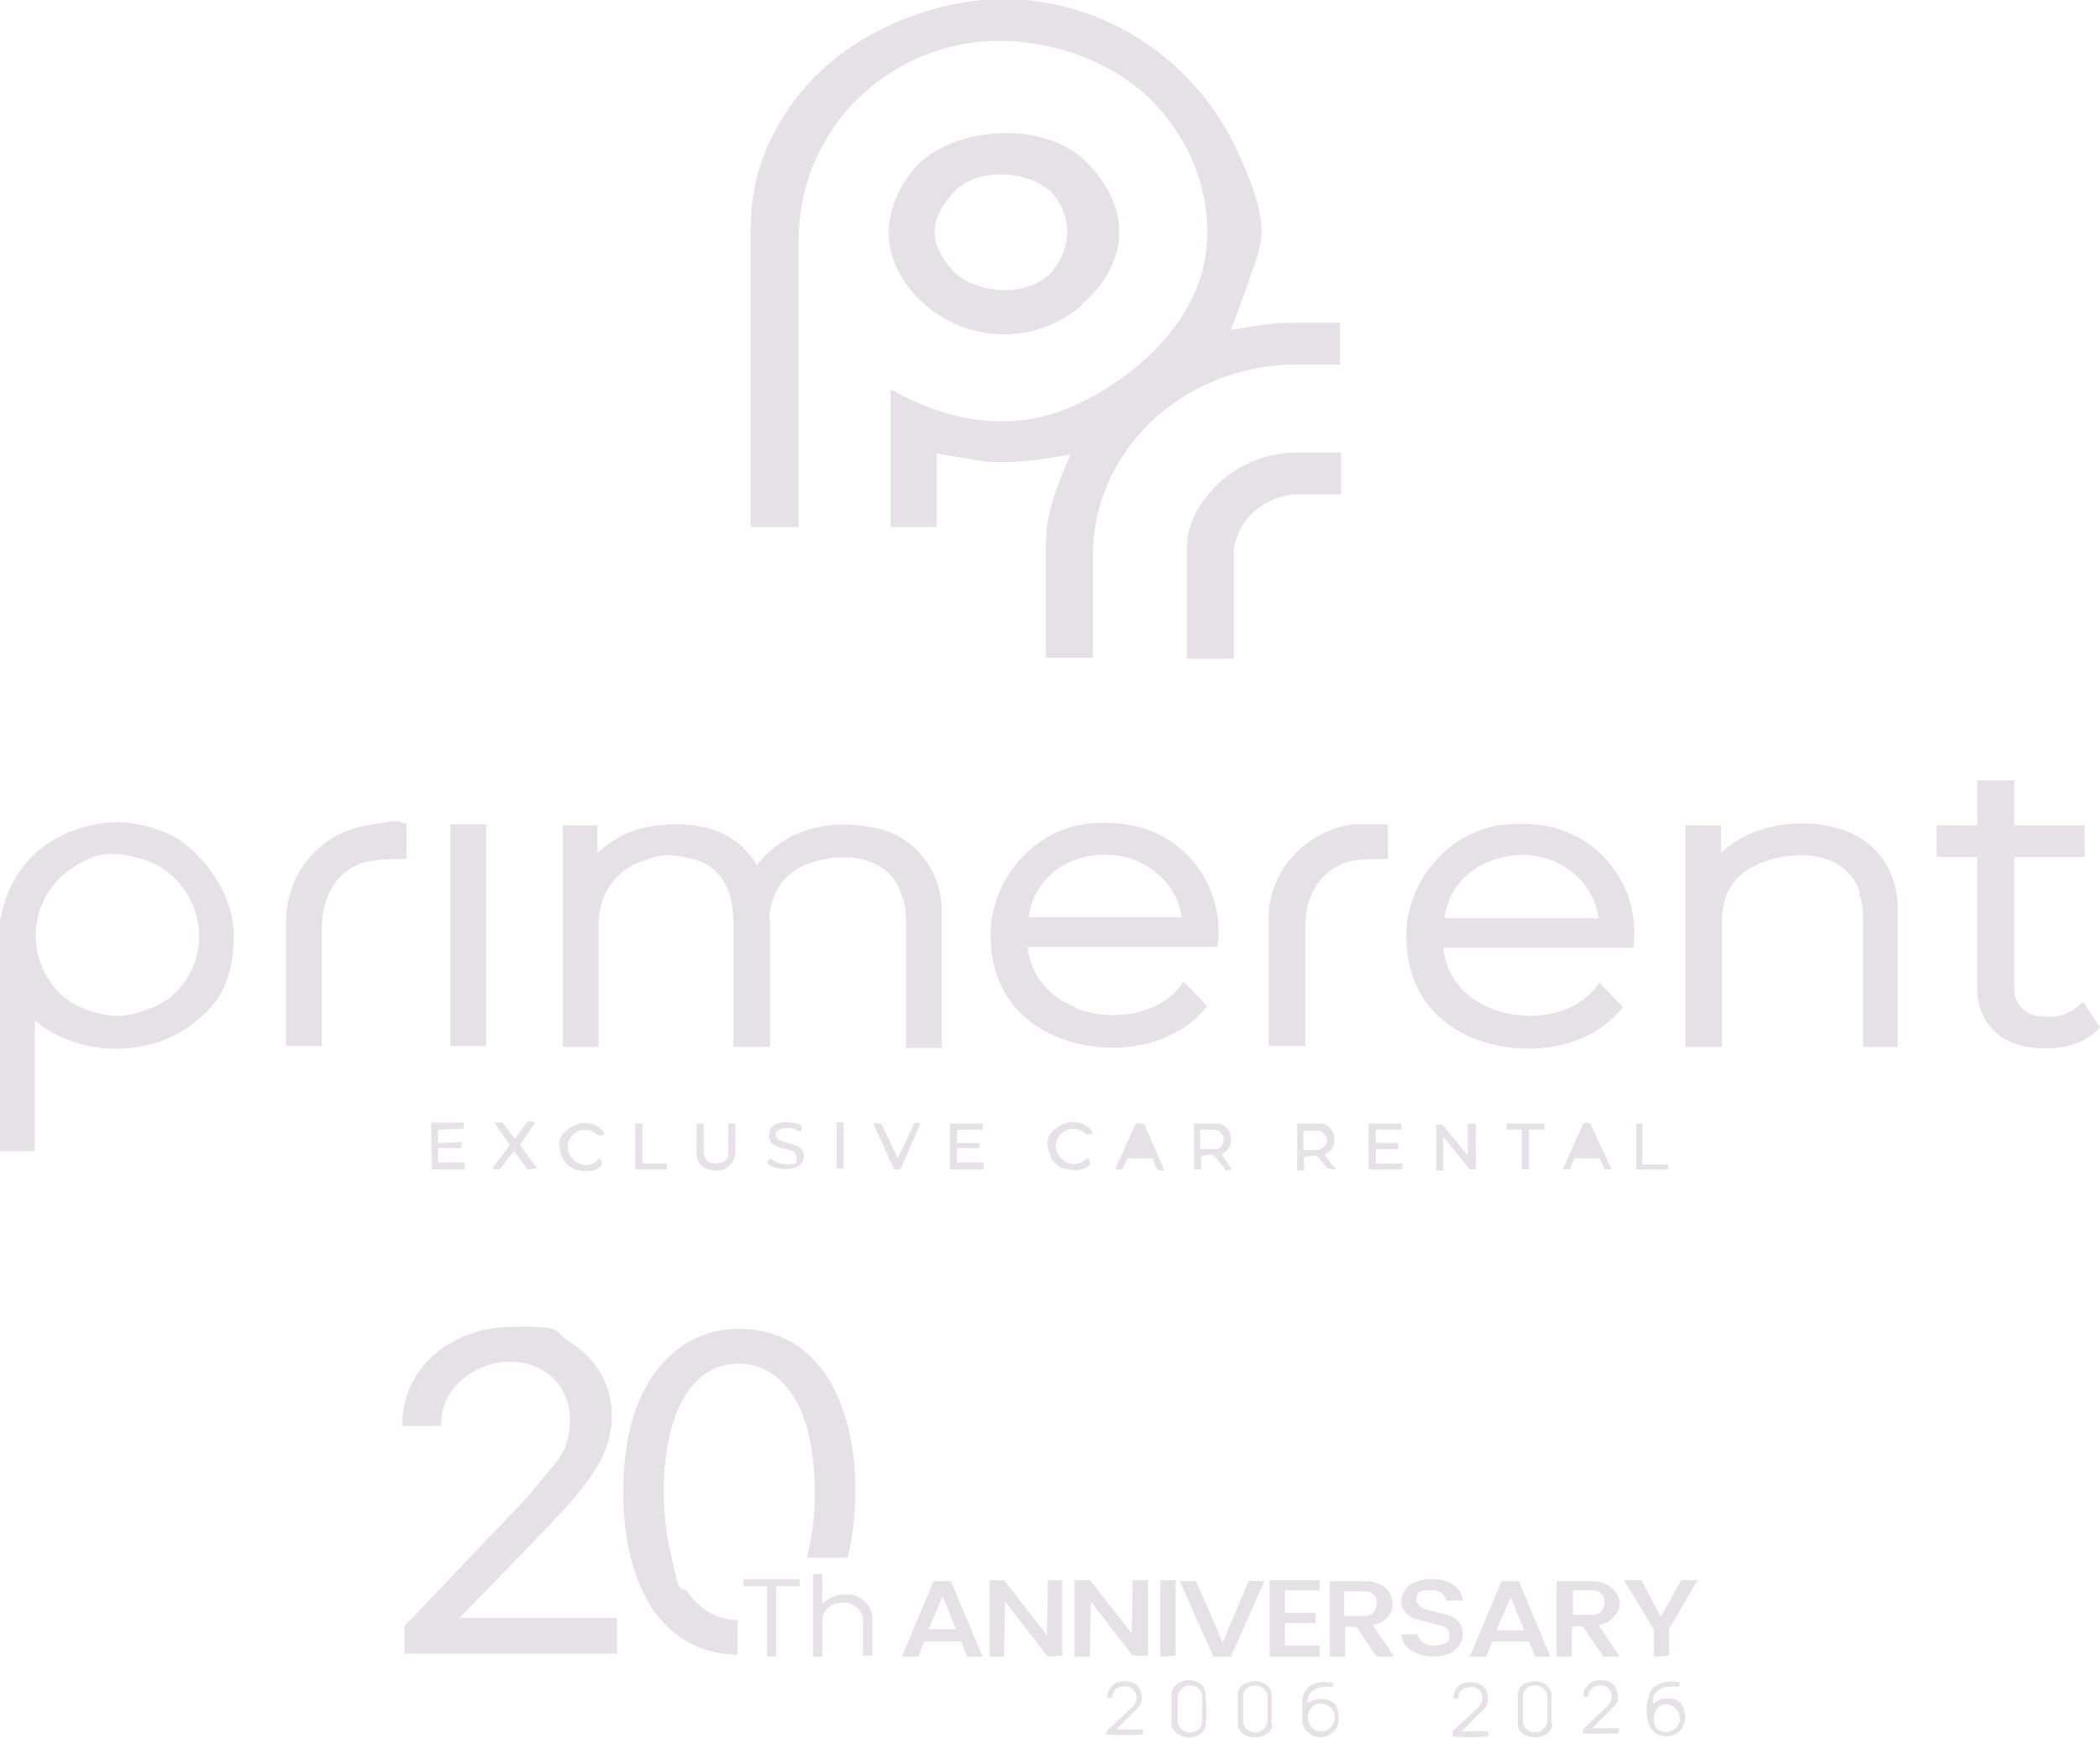
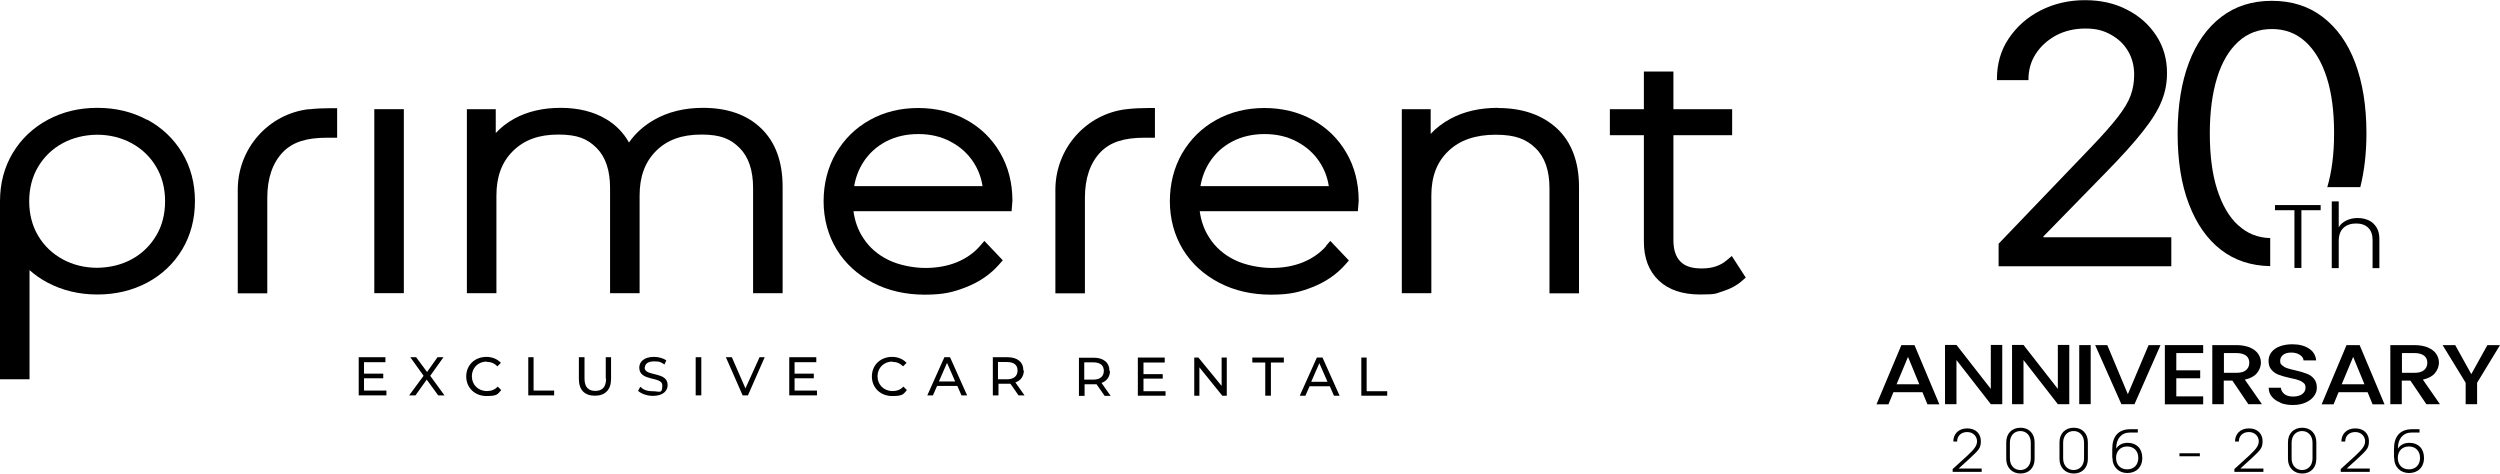
- <svg xmlns="http://www.w3.org/2000/svg" id="uuid-6b42a59d-3700-4f59-bca0-9652b8a3c6a6" version="1.1" viewBox="0 0 205.6 170.1">
-   <defs>
-     <style>
-       .st0 {
-         fill: #e5e1e6;
-       }
-     </style>
-   </defs>
-   <g id="LPP25T.tif">
+ <svg xmlns="http://www.w3.org/2000/svg" id="Livello_1" version="1.1" viewBox="0 0 1506.8 285.4">
+   <g>
    <g>
-       <path class="st0" d="M100.5,0c9,.9,16.8,6.5,20.6,14.7s2.3,9.1.9,13.6l-1.5,4c2.1-.3,3.8-.7,5.7-.7h5s0,4.1,0,4.1h-5.2c-10.3.5-19,8.3-19,18.8v9.9s-4.6,0-4.6,0v-11.1c0-3.1,1.1-5.8,2.4-8.8-2.9.5-5.4.9-8.2.7l-4.9-.8v7.2s-4.5,0-4.5,0v-13.5c5.6,3.2,11.8,4.3,17.8,1.7,6.2-2.8,12.3-8.3,13.1-15.3.6-5.6-1.6-11-5.6-14.9s-10.6-6.1-16.7-5.5c-10,1.1-17.6,9.3-17.6,19.4v28.1s-4.7,0-4.7,0v-29.4c0-5.5,2.3-10.5,6-14.4S88.8,1.1,94.6.2l1.4-.2h4.6Z" />
-       <path class="st0" d="M0,112.6v-22.5c.7-3.9,3-7.1,6.7-8.6s6.5-1.2,9.5,0,6.8,5.7,6.7,10.3-1.7,6.9-4.7,8.9c-4.4,2.9-10.7,2.6-14.8-.8v12.8s-3.6,0-3.6,0ZM14.8,98.7c3-1.2,4.7-4,4.7-7.1s-2.1-6.5-5.6-7.5-4.9-.4-7,1-3.5,4-3.4,6.8,1.8,5.7,4.6,6.8,4.4.9,6.6,0Z" />
-       <path class="st0" d="M75.4,90.1v12.4c0,0-3.6,0-3.6,0v-12.2c0-3-1.1-5.5-4-6.2s-3.3-.3-4.9.2c-2.7.9-4.3,3.4-4.3,6.2v12s-3.5,0-3.5,0v-21.7s3.4,0,3.4,0v2.7c1.5-1.4,3.3-2.3,5.2-2.6,4.1-.6,8.1,0,10.4,3.8,2.9-3.7,7.4-4.6,11.8-3.6,3.8.9,6.3,4.2,6.3,8.1v13.4s-3.5,0-3.5,0v-12.5c0-.8-.1-1.6-.4-2.4-1-3.4-4.6-4.3-8-3.5s-4.9,3-5,6Z" />
-       <path class="st0" d="M39.5,159.3l12.1-12.7,2.9-3.5c.9-1.1,1.3-2.6,1.3-4.1,0-2.3-1.2-4.3-3.4-5.2s-4.8-.5-6.7.9c-1.6,1.2-2.6,2.9-2.5,4.9h-3.8c-.1-5.7,4.8-9.6,10.5-9.7s4.1.4,5.9,1.5c4.5,2.8,5.3,8.2,2.4,12.6-1.2,1.9-2.7,3.5-4.3,5.2l-8.9,9.2h15.4s0,3.5,0,3.5h-20.8s0-2.7,0-2.7Z" />
-       <path class="st0" d="M72.3,133.5c-7.3.1-8.1,11.5-6.8,17.8s1,3.3,2,4.8c1.1,1.5,2.8,2.5,4.7,2.5v3.4c-3.4,0-6.3-1.6-8.2-4.3-3.1-4.5-3.5-11.6-2.5-17s4.6-10.6,10.8-10.6c10.9,0,12.8,13.6,10.7,22.4h-4c1-4,1-8,.2-12-.9-3.8-3.1-7-7-7Z" />
-       <path class="st0" d="M105.3,98.7c3.6,1.4,8.4.7,10.6-2.6l2.3,2.4c-3.3,4.2-9.7,5-14.5,3.1s-6.9-5.9-6.7-10.6,3.8-9.4,9-10.3c1.4-.2,2.8-.2,4.3,0,5.9.9,9.7,6.3,8.9,12h-18.6c.3,2.8,2.2,5,4.7,5.9ZM115.7,89.8c-.4-2.7-2.2-4.6-4.6-5.6-1.9-.7-4-.7-5.9,0-2.4.9-4.1,2.9-4.5,5.6h15.1Z" />
-       <path class="st0" d="M145.9,98.7c3.7,1.5,8.5.8,10.7-2.5l2.3,2.4c-3.3,4.2-9.7,5-14.5,3.1s-6.9-5.9-6.7-10.6,3.8-9.4,9-10.3c1.4-.2,2.8-.2,4.3,0,5.8.9,9.7,6.2,8.9,12h-18.6c.3,2.8,2.1,4.9,4.6,5.9ZM156.5,89.8c-.4-2.6-2.1-4.5-4.4-5.5-2-.8-4.1-.8-6.2,0-2.4.9-4.1,2.9-4.5,5.6h15.1Z" />
-       <path class="st0" d="M105.9,29.9c-4.6,4-11.5,3.7-15.8-.5s-3.8-9.3-.4-13.1,12.7-4.9,17.1,0,3.2,10-.9,13.5ZM103.1,26.4c1.9-2.2,1.8-5.3,0-7.4s-7.3-3-9.9,0-1.9,5.2,0,7.4,7.3,3.1,10,0Z" />
-       <path class="st0" d="M182.1,87.4c-1.1-3.6-5.4-4.3-8.9-3.2s-4.6,3.2-4.6,6.1v12.2s-3.6,0-3.6,0v-21.7s3.5,0,3.5,0v2.7c3-2.8,7.4-3.4,11.1-2.5s6,3.8,6.2,7.5v14c.1,0-3.4,0-3.4,0v-12.7c0-.8-.1-1.6-.4-2.3Z" />
-       <path class="st0" d="M203.9,98l1.7,2.6c-1.8,2-5,2.4-7.6,1.8s-4.4-2.7-4.4-5.4v-13.1c0,0-4,0-4,0v-3.1s4,0,4,0v-4.4s3.6,0,3.6,0v4.4s6.9,0,6.9,0v3.1s-6.9,0-6.9,0v12.9c0,1.6,1.2,2.7,2.7,2.7,1.5.2,2.9-.2,4.1-1.5Z" />
-       <path class="st0" d="M120.8,53.8v10.7s-4.6,0-4.6,0v-10.9c0-2.5,1.4-4.6,3.1-6.3,2.2-2,4.9-3,7.8-3h4.2s0,4.1,0,4.1h-4.6c-3,.3-5.5,2.4-5.9,5.4Z" />
-       <path class="st0" d="M132.3,84.3c-3,.7-4.5,3.4-4.5,6.3v11.8s-3.6,0-3.6,0v-12.5c0-4.7,3.7-8.6,8.3-9.2h3.4c0-.1,0,3.4,0,3.4-1.3,0-2.5,0-3.7.2Z" />
-       <path class="st0" d="M36.2,84.3c-3.1.6-4.7,3.4-4.7,6.6v11.5s-3.5,0-3.5,0v-12.1c0-4.7,3.2-8.7,7.9-9.5s2.5-.2,3.9-.2v3.5c-1.2,0-2.4,0-3.5.2Z" />
-       <polygon class="st0" points="47.6 102.4 44.1 102.4 44.1 80.7 47.6 80.7 47.6 102.4" />
-       <polygon class="st0" points="104 162.1 102.6 162.2 98.4 156.8 98.3 162.2 96.9 162.2 96.9 154.7 98.3 154.7 102.5 160.1 102.6 154.7 104 154.7 104 162.1" />
-       <polygon class="st0" points="112.4 162.1 110.9 162.1 106.8 156.8 106.7 162.2 105.2 162.2 105.2 154.7 106.7 154.7 110.8 159.9 110.9 154.7 112.4 154.7 112.4 162.1" />
-       <path class="st0" d="M134.8,162.2l-2-2.9c-.4,0-.7-.1-1.1,0v2.9s-1.5,0-1.5,0v-7.4s3.5,0,3.5,0c.8,0,1.6.3,2.1.8s.7,1.5.4,2.2-.9,1.1-1.8,1.3l2.1,3.1h-1.8ZM133.6,158.2c.8,0,1.2-.6,1.2-1.3s-.5-1.1-1.2-1.1h-2s0,2.4,0,2.4h1.9Z" />
-       <path class="st0" d="M157,162.2l-2-2.9c-.2-.2-.8-.1-1.1,0v2.9s-1.5,0-1.5,0v-7.4s3.6,0,3.6,0c.8,0,1.7.4,2.2,1.1s.5,1.4.1,2-.9,1.1-1.8,1.2l2.1,3.1h-1.7ZM155.9,158.1c.8,0,1.2-.6,1.2-1.3s-.5-1.1-1.1-1.1h-2s0,2.4,0,2.4h1.9Z" />
-       <path class="st0" d="M149.7,160.7h-3.6s-.6,1.5-.6,1.5h-1.6s3.1-7.4,3.1-7.4h1.7s3.1,7.4,3.1,7.4h-1.5s-.6-1.5-.6-1.5ZM149.2,159.5l-1.3-3.1-1.4,3.2c1,0,1.8.1,2.7,0Z" />
-       <path class="st0" d="M94.1,160.7h-3.6c0,0-.6,1.5-.6,1.5h-1.6s3.1-7.4,3.1-7.4h1.7s3.1,7.4,3.1,7.4h-1.5s-.6-1.5-.6-1.5ZM93.6,159.5l-1.3-3.2-1.4,3.2h2.7Z" />
-       <path class="st0" d="M142.3,161.7c-1.8,1-5,.4-5.1-1.7h1.6c.1.5.4.8.9,1s1.2.1,1.7-.1.5-.5.5-.9-.3-.7-.7-.8l-2.6-.7c-.7-.2-1.3-.8-1.4-1.4s.2-1.5.9-2c1.8-1,4.9-.6,5.1,1.6h-1.6c-.2-.9-1.1-1.1-2-1s-.8.4-.9.8.3.8.7,1l2.3.6c.8.2,1.4.8,1.5,1.6s-.3,1.6-1,2Z" />
-       <path class="st0" d="M122.2,154.8c.5-.1,1,0,1.6,0l-3.3,7.4h-1.7s-3.3-7.4-3.3-7.4h1.6s2.6,6,2.6,6l2.5-5.9Z" />
-       <polygon class="st0" points="128.8 158.9 125.8 158.9 125.8 161.1 129.2 161.1 129.2 162.2 124.3 162.2 124.3 154.7 129.2 154.7 129.2 155.7 125.8 155.7 125.8 157.9 128.8 157.9 128.8 158.9" />
-       <polygon class="st0" points="166.2 154.7 163.4 159.5 163.4 162.1 161.9 162.2 161.9 159.5 159 154.7 160.7 154.7 162.6 158.3 164.6 154.7 166.2 154.7" />
-       <path class="st0" d="M84.5,162.2v-3.5c0-1.1-.9-1.8-2-1.8s-2,.7-2,1.8v3.5s-.9,0-.9,0v-8.1s.9,0,.9,0v2.9c.8-.7,1.7-1,2.7-.9s2.2,1,2.2,2.3v3.7c-.3,0-.5,0-.9,0Z" />
-       <polygon class="st0" points="115.1 162.1 113.6 162.2 113.6 154.7 115.1 154.7 115.1 162.1" />
-       <path class="st0" d="M76,162.2c-.2,0-.5,0-.9,0v-6.9s-2.3,0-2.3,0v-.7s5.5,0,5.5,0v.7s-2.3,0-2.3,0v6.9Z" />
-       <path class="st0" d="M144.5,114.5c-.2,0-.4,0-.6,0l-2.6-3.2v3.3s-.7,0-.7,0v-4.5c.2,0,.5,0,.6,0l2.5,3v-3.1c0,0,.8,0,.8,0v4.5Z" />
-       <path class="st0" d="M156.6,113.4h-2.4c-.3.3-.3.7-.5,1.1-.3,0-.5,0-.7,0l2-4.5c0-.1.6-.1.7,0l2.1,4.5h-.7s-.5-1.1-.5-1.1Z" />
-       <path class="st0" d="M130,114.5l-.9-1.2c-.2-.3-.9-.1-1.4,0-.1.5,0,.9,0,1.3h-.7s0-4.6,0-4.6h2.2c.8,0,1.3.6,1.4,1.2s0,1.5-.9,1.8c.3.5.6,1,1.1,1.4-.3.2-.5,0-.8,0ZM129.2,112.5c.5-.1.8-.6.7-1s-.4-.8-.9-.8h-1.4s0,1.9,0,1.9c.5,0,1,0,1.5,0Z" />
-       <path class="st0" d="M112.8,113.4h-2.4s-.5,1-.5,1c0,.2-.6.1-.7,0l2-4.4c.2-.1.5,0,.8,0l2,4.6c-.3,0-.7,0-.7-.1-.2-.3-.3-.6-.4-1Z" />
-       <path class="st0" d="M119.9,114.4l-1-1.2c-.2-.3-.9-.1-1.3,0-.1.5,0,.8,0,1.3h-.7s0-4.5,0-4.5h2.2c.8,0,1.3.6,1.4,1.3s-.1,1.3-.9,1.7l1,1.5c-.2,0-.6.2-.7,0ZM119,112.5c.6,0,.8-.6.8-1s-.4-.9-1-.9h-1.3s0,1.9,0,1.9h1.5Z" />
-       <polygon class="st0" points="45.2 112.4 42.9 112.4 42.9 113.8 45.5 113.8 45.5 114.5 42.3 114.5 42.2 109.9 45.4 109.9 45.4 110.5 42.9 110.6 42.9 111.9 45.2 111.8 45.2 112.4" />
-       <path class="st0" d="M128,166.7c.7-.3,1.2-.5,1.9-.3s1,.5,1.1,1.2c.3,1.1-.2,2.1-1.2,2.4s-2.1-.3-2.3-1.4v-2c0-1.4,1.3-2.1,2.6-1.9s.4,0,.4,0,0,.3,0,.4c0,.2-2.4-.5-2.5,1.6ZM128.3,169c.5.7,1.5.6,2,.1s.5-1.4,0-1.9-1.4-.6-1.9,0-.5,1.3,0,1.8Z" />
-       <path class="st0" d="M95.9,112.4h-2.2c0,.5,0,.9,0,1.4h2.6s0,.7,0,.7h-3.3s0-4.5,0-4.5h3.2c0,.3,0,.5,0,.6h-2.5c0,.5,0,.8,0,1.3h2.2s0,.6,0,.6Z" />
-       <path class="st0" d="M161.9,166.8c.5-.5,1.1-.6,1.8-.5s1.1.6,1.2,1.2c.3,1.1-.2,2.1-1.2,2.4s-2-.2-2.3-1.2-.2-1.8,0-2.6c.4-1.8,2.9-1.5,3-1.4s0,.3,0,.4-1.2-.2-1.9.3-.7.7-.6,1.4ZM162.5,169.4c.7.4,1.5,0,1.8-.5s.2-1.3-.3-1.7-1.2-.5-1.7,0-.6,1.8.2,2.3Z" />
-       <path class="st0" d="M71.3,110c.2,0,.4,0,.7,0v2.7c0,1.2-.9,2-2,1.9s-1.8-.6-1.8-1.7v-2.9s.7,0,.7,0v2.8c0,.7.5,1.1,1.1,1.1s1.3-.2,1.3-.9v-3Z" />
-       <polygon class="st0" points="136.9 112.5 134.7 112.5 134.7 113.9 137.3 113.9 137.3 114.5 134 114.5 134 110 137.2 110 137.2 110.6 134.7 110.6 134.7 111.9 136.9 111.9 136.9 112.5" />
-       <path class="st0" d="M118.1,168.8c-.1.9-1,1.3-1.7,1.3s-1.7-.5-1.7-1.3v-2.9c0-.9.8-1.3,1.5-1.4s1.7.3,1.8,1.2.2,2,0,3.1ZM117.7,168.4v-2.3c0-.7-.6-1.1-1.2-1.1s-1.2.5-1.2,1.2v2.2c0,.7.5,1.2,1.2,1.2s1.2-.4,1.2-1.2Z" />
-       <path class="st0" d="M124.6,168.7c0,.9-.9,1.4-1.7,1.4s-1.7-.4-1.7-1.3v-2.9c0-.9.9-1.3,1.7-1.3s1.6.5,1.6,1.4v2.8ZM124.1,168.4v-2.2c0-.7-.6-1.2-1.2-1.2s-1.2.4-1.2,1.1v2.4c0,.7.6,1.1,1.2,1.1s1.2-.5,1.2-1.2Z" />
-       <path class="st0" d="M152,168.7c0,.9-.9,1.4-1.7,1.4s-1.7-.4-1.7-1.3v-2.9c0-.9.9-1.3,1.7-1.3s1.6.5,1.6,1.4v2.8ZM151.5,168.4v-2.2c0-.7-.6-1.2-1.2-1.2s-1.2.4-1.2,1.1v2.4c0,.7.6,1.1,1.2,1.1s1.2-.5,1.2-1.2Z" />
-       <path class="st0" d="M52.4,114.4c-.2,0-.7.2-.8,0l-1.3-1.7-1.3,1.7c-.1.2-.6.1-.8,0l1.7-2.3-1.5-2.2c.3,0,.5,0,.8,0l1.2,1.6,1.2-1.6c.1-.2.5-.1.8,0l-1.5,2.2,1.7,2.3Z" />
-       <path class="st0" d="M77.9,114.3c-1,.3-2,.2-2.8-.4,0-.2.2-.4.3-.5.7.6,1.6.7,2.5.5.2-.2.1-.7,0-.9s-.3-.3-.6-.4l-1.1-.3c-.6-.2-.9-.6-.9-1.1s.2-1,.8-1.2,1.7-.2,2.4.2c0,.1,0,.5-.2.6-.6-.4-1.4-.5-2-.2s-.3.4-.3.6.2.4.5.5l1.3.4c.6.2.9.5.9,1s-.2,1-.8,1.2Z" />
-       <path class="st0" d="M58.5,113.5c.2-.2.4,0,.4.2.1.2,0,.4-.2.6-.7.6-3.1.6-3.7-1.1s0-2.3,1-2.9,2.2-.4,2.9.3-.3.6-.4.5c-.7-.6-1.7-.7-2.4,0s-.7,1.7,0,2.4,1.7.8,2.5,0Z" />
-       <path class="st0" d="M106.3,113.5c.2-.2.4,0,.4.2.1.2,0,.4-.2.5-.7.6-3.1.6-3.7-1.1s0-2.3,1-2.9,2.2-.4,2.9.3-.3.6-.4.5c-.7-.6-1.7-.7-2.4,0s-.7,1.7,0,2.4,1.7.8,2.5,0Z" />
-       <path class="st0" d="M108.3,169.9c0-.2,0-.4.1-.5l2.4-2.2c.4-.4.6-.9.4-1.4s-.7-.8-1.3-.7-1,.4-1,1.1c-.2,0-.3,0-.5,0,0-.9.7-1.6,1.6-1.6s1.3.2,1.6.8.3,1.3-.2,1.8l-2.1,2.1h2.6c0,.2,0,.4,0,.5-1.3.1-2.4.1-3.5,0Z" />
-       <path class="st0" d="M142.2,169.9c0-.3,0-.4.2-.6l2.3-2.1c.4-.4.6-1,.3-1.5s-.7-.6-1.3-.5-1,.5-.9,1.1h-.5c0-1,.6-1.6,1.5-1.6s1.4.2,1.7.8.3,1.4-.3,1.9l-2.1,2.1h2.6c0,.2,0,.4,0,.5-1.2.1-2.4.1-3.5,0Z" />
-       <path class="st0" d="M155,169.8c-.1,0,0-.4,0-.5l2.4-2.3c.4-.4.5-1,.3-1.4s-.7-.7-1.2-.6-1,.4-1,1.1h-.5c0-.9.7-1.6,1.6-1.6s1.3.2,1.6.8.3,1.4-.2,1.8l-2.1,2.1h2.6c0,.2,0,.4,0,.5-1.2,0-2.3.1-3.4,0Z" />
-       <path class="st0" d="M89.4,110c.1-.1.5-.1.7,0l-1.9,4.4c0,.1-.6.2-.7,0l-2-4.4c.3,0,.7,0,.8,0l1.6,3.4,1.6-3.4Z" />
-       <polygon class="st0" points="149.7 114.5 149 114.5 149 110.6 147.5 110.6 147.5 110 151.2 110 151.2 110.6 149.7 110.6 149.7 114.5" />
-       <path class="st0" d="M163.3,113.9c0,.2,0,.4,0,.6h-3.1s0-4.5,0-4.5h.6s0,4,0,4h2.4Z" />
-       <path class="st0" d="M65.3,113.8c0,.2,0,.4,0,.7h-3.1s0-4.5,0-4.5h.7s0,3.9,0,3.9h2.4Z" />
-       <path class="st0" d="M82.6,114.4c-.2,0-.4,0-.7,0v-4.5s.7,0,.7,0v4.5Z" />
+       <g>
+         <polygon points="823.7 215.5 820.5 215.5 820.5 238.5 836.1 238.5 836.1 235.8 823.7 235.8 823.7 215.5" />
+         <path d="M668.7,223.6c0-5.1-3.6-8-9.5-8h-8.9v23h3.4v-7h7.2l4.9,7h3.6l-5.5-7.8c3.2-1.1,5.1-3.8,5.1-7.2M659,228.8h-5.5v-10.4h5.5c4.2,0,6.3,1.9,6.3,5.1s-2.1,5.3-6.3,5.3" />
+         <polygon points="689.2 228.2 700.8 228.2 700.8 225.5 689.2 225.5 689.2 218.5 702 218.5 702 215.5 685.8 215.5 685.8 238.5 702.5 238.5 702.5 235.8 689.2 235.8 689.2 228.2" />
+         <polygon points="736.3 232.6 722.3 215.5 719.8 215.5 719.8 238.5 722.9 238.5 722.9 221.4 736.7 238.5 739.4 238.5 739.4 215.5 736.3 215.5 736.3 232.6" />
+         <polygon points="754.8 218.5 762.6 218.5 762.6 238.5 766 238.5 766 218.5 773.8 218.5 773.8 215.5 754.8 215.5 754.8 218.5" />
+         <path d="M793.7,215.5l-10.3,23h3.4l2.5-5.7h12.2l2.5,5.7h3.4l-10.3-23h-3.4,0ZM790.3,230.1l4.9-11.2,4.9,11.2h-9.9.2,0Z" />
+       </g>
+       <g>
+         <polygon points="219.4 228 231 228 231 225.2 219.4 225.2 219.4 218.3 232.3 218.3 232.3 215.3 216.2 215.3 216.2 238.3 232.9 238.3 232.9 235.4 219.4 235.4 219.4 228" />
+         <polygon points="267.3 215.3 263.7 215.3 257.4 224.2 250.8 215.3 247.3 215.3 255.3 226.5 246.6 238.3 250.4 238.3 257.2 228.8 264.1 238.3 267.9 238.3 259.3 226.5 267.3 215.3" />
+         <path d="M293.3,218.1c2.5,0,4.6.8,6.5,2.7l2.1-2.1c-2.1-2.3-5.3-3.6-8.7-3.6-7,0-12.2,4.9-12.2,11.8s5.3,11.8,12.2,11.8,6.8-1.3,8.9-3.6l-2.1-2.1c-1.7,1.9-4,2.7-6.5,2.7-5.3,0-9.1-3.8-9.1-8.9s3.8-8.9,9.1-8.9" />
+         <polygon points="321.6 215.3 318.4 215.3 318.4 238.3 334 238.3 334 235.4 321.6 235.4 321.6 215.3" />
+         <path d="M365.3,228.2c0,5.1-2.3,7.4-6.5,7.4s-6.5-2.3-6.5-7.4v-12.9h-3.4v13.1c0,6.8,3.6,10.1,9.7,10.1s9.7-3.6,9.7-10.1v-13.1h-3.2v12.9h.2Z" />
+         <path d="M388.7,221.4c0-1.9,1.7-3.6,5.5-3.6s4.2.6,6.3,1.9l1.1-2.5c-1.9-1.3-4.6-2.1-7.4-2.1-6.1,0-8.9,3-8.9,6.5,0,8.5,13.9,5.1,13.9,10.6s-1.7,3.6-5.7,3.6-5.9-1.1-7.6-2.7l-1.3,2.5c1.9,1.7,5.3,3,8.9,3,6.1,0,8.9-3,8.9-6.5,0-8.5-13.9-4.9-13.9-10.6" />
+         <rect x="419.3" y="215.3" width="3.4" height="23" />
+         <polygon points="449.3 234.1 441.1 215.3 437.5 215.3 447.6 238.3 450.8 238.3 460.9 215.3 457.8 215.3 449.3 234.1" />
+         <polygon points="478.9 228 490.5 228 490.5 225.2 478.9 225.2 478.9 218.3 492 218.3 492 215.3 475.7 215.3 475.7 238.3 492.4 238.3 492.4 235.4 478.9 235.4 478.9 228" />
+       </g>
+       <g>
+         <path d="M537.8,218.1c2.5,0,4.6.8,6.5,2.7l2.1-2.1c-2.1-2.3-5.3-3.6-8.7-3.6-7,0-12.2,4.9-12.2,11.8s5.3,11.8,12.2,11.8,6.8-1.3,8.9-3.6l-2.1-2.1c-1.7,1.9-4,2.7-6.5,2.7-5.3,0-9.1-3.8-9.1-8.9s3.8-8.9,9.1-8.9" />
+         <path d="M569.2,215.3l-10.3,23h3.4l2.5-5.7h12.2l2.5,5.7h3.4l-10.3-23h-3.4,0ZM565.9,229.9l4.9-11.2,4.9,11.2h-9.9.2,0Z" />
+         <path d="M616.8,223.3c0-5.1-3.6-8-9.5-8h-8.9v23h3.4v-7h7.2l4.9,7h3.6l-5.5-7.8c3.2-1.1,5.1-3.8,5.1-7.2M607,228.6h-5.5v-10.4h5.5c4.2,0,6.3,1.9,6.3,5.1s-2.1,5.3-6.3,5.3" />
+       </g>
+     </g>
+     <g>
+       <path d="M186.2,65.8c-24.4,2.8-42.9,23.7-42.9,48.6v62.4h17.8v-57.6c0-11.8,3.2-21.1,9.5-27.6,5.8-5.9,13.9-8.6,26.5-8.6h6.1v-17.8h-3.6c-4.7,0-9.2.2-13.5.7" />
+       <path d="M423.7,65c-11.1,0-21,2.4-29.4,7.2-6.3,3.6-11.4,8.2-15.2,13.7-3.3-5.9-7.9-10.6-13.6-14-7.6-4.6-16.9-6.9-27.6-6.9s-20,2.2-27.9,6.5c-4.3,2.4-8.1,5.3-11.2,8.7v-14.4h-17.4v110.9h17.8v-58.8c0-11.4,3.2-20.2,10-26.9s15.6-9.9,27.3-9.9,17.6,2.6,23.1,8.1c5.4,5.4,8.1,13.5,8.1,24.1v63.4h17.8v-58.8c0-11.4,3.2-20.2,9.9-26.9,6.7-6.7,15.6-9.9,27.3-9.9s17.6,2.6,23.1,8.1c5.4,5.4,8.1,13.5,8.1,24.1v63.4h17.8v-64.2c0-15.1-4.4-27-13-35.2-8.5-8.2-20.3-12.3-35-12.3" />
+       <path d="M604.5,157l-11.2-11.8-2.6,3c-3.7,4.3-8.5,7.6-14.1,9.9-5.7,2.3-12.1,3.4-18.9,3.4s-15.7-1.6-22.2-4.8c-6.4-3.1-11.6-7.6-15.3-13.4-3.1-4.7-5-10.1-5.8-16h95.3l.5-6.1v-.3c0-10.7-2.5-20.4-7.4-28.8-4.9-8.5-11.8-15.2-20.4-19.9-8.5-4.7-18.3-7.1-29-7.1s-20.5,2.4-29.1,7.2c-8.7,4.8-15.5,11.6-20.5,20.1-4.9,8.5-7.4,18.3-7.4,28.9s2.7,20.6,7.9,29.1c5.2,8.5,12.6,15.2,21.8,20,9.2,4.8,19.7,7.2,31.3,7.2s17.4-1.6,25.1-4.6c7.8-3.1,14.4-7.6,19.6-13.5l2.2-2.5h0ZM514.8,112.3c.9-5.3,2.7-10.1,5.5-14.5,3.4-5.3,8-9.5,13.7-12.5,5.7-3,12.3-4.5,19.5-4.5s13.8,1.5,19.5,4.6c5.7,3,10.4,7.2,13.8,12.5,2.8,4.3,4.6,9.1,5.4,14.3h-77.4,0Z" />
+       <path d="M799.4,148.2c-3.7,4.3-8.5,7.6-14.1,9.9-5.7,2.3-12.1,3.4-18.9,3.4s-15.7-1.6-22.2-4.8c-6.4-3.1-11.6-7.6-15.3-13.4-3.1-4.7-5-10.1-5.8-16h95.3l.5-6.1v-.3c0-10.7-2.5-20.4-7.4-28.8-4.9-8.5-11.8-15.2-20.4-19.9-8.5-4.7-18.3-7.1-29-7.1s-20.5,2.4-29.1,7.2c-8.7,4.8-15.5,11.6-20.5,20.1-4.9,8.5-7.4,18.3-7.4,28.9s2.7,20.6,7.9,29.1c5.2,8.5,12.6,15.2,21.8,20,9.2,4.8,19.7,7.2,31.3,7.2s17.4-1.6,25.1-4.6c7.8-3.1,14.4-7.6,19.6-13.5l2.2-2.5-11.2-11.8-2.6,3h0ZM723.5,112.3c.9-5.3,2.7-10.1,5.5-14.5,3.4-5.3,8-9.5,13.7-12.5,5.7-3,12.3-4.5,19.5-4.5s13.8,1.5,19.5,4.6c5.7,3,10.4,7.2,13.8,12.5,2.8,4.3,4.6,9.1,5.4,14.3h-77.4,0Z" />
+       <path d="M902.9,65c-11,0-20.6,2.2-28.7,6.6-4.6,2.5-8.6,5.5-11.9,9.1v-14.9h-17.4v110.9h17.8v-58.8c0-11.4,3.3-20.2,10.2-26.8,6.8-6.6,16.4-9.9,28.5-9.9s18.5,2.7,24.1,8.1c5.6,5.4,8.4,13.5,8.4,24.1v63.4h17.8v-64.2c0-15.1-4.5-27-13.3-35.2-8.8-8.1-20.7-12.3-35.5-12.3" />
+       <path d="M1043.8,154.3l-3.1,2.6c-3.9,3.3-8.8,4.9-15,4.9s-10.2-1.4-12.9-4.2c-2.8-2.8-4.2-7.1-4.2-12.9v-63.2h35.4v-15.7h-35.4v-22.7h-17.8v22.7h-20.5v15.7h20.5v64.2c0,9.9,3,17.7,9,23.4,5.9,5.6,14.3,8.4,24.9,8.4s9.4-.7,13.8-2c4.5-1.4,8.4-3.5,11.4-6.2l2.3-2-8.4-13h0Z" />
+       <path d="M88.6,72.2h0c-8.9-4.8-18.9-7.2-29.9-7.2s-21,2.4-29.9,7.2c-8.9,4.8-16,11.5-21.1,20-5.1,8.5-7.7,18.3-7.7,29.1v107.3h17.8v-65.8c3.3,2.9,6.9,5.5,11,7.6,8.9,4.7,18.9,7.1,29.9,7.1s21-2.4,29.9-7.1c8.9-4.7,16.1-11.5,21.2-20,5.1-8.5,7.7-18.4,7.7-29.2s-2.6-20.6-7.7-29.1c-5.1-8.5-12.2-15.2-21.1-20M99.5,121.3c0,7.8-1.8,14.8-5.4,20.8-3.6,6-8.5,10.8-14.8,14.2-6.1,3.3-13.1,5-20.7,5.1-7.7,0-14.7-1.8-20.8-5.1-6.2-3.4-11.2-8.1-14.8-14.2-3.6-6-5.4-13.1-5.4-20.8s1.8-14.8,5.4-20.8c3.6-6,8.5-10.8,14.8-14.2,6.1-3.3,13.1-5,20.7-5.1,7.7,0,14.7,1.8,20.8,5.1,6.2,3.4,11.2,8.1,14.8,14.2,3.6,6,5.4,13,5.4,20.8" />
+       <rect x="225.6" y="65.8" width="17.8" height="110.9" />
+       <path d="M696.1,82.9v-17.8h-3.6c-4.7,0-9.2.2-13.5.7-24.4,2.8-42.9,23.7-42.9,48.6v62.4h17.8v-57.6c0-11.8,3.2-21.1,9.5-27.6,5.8-5.9,13.9-8.6,26.5-8.6h6.1Z" />
+     </g>
+   </g>
+   <g>
+     <path d="M1158.7,236.4h-17.5l-3,7.3h-7.2l15-35.7h7.9l15,35.7h-7.2l-3-7.3h0ZM1156.8,231.6l-6.8-16.5-6.9,16.5h13.7Z" />
+     <path d="M1206.8,243.6h-6.9l-20.7-26.6v26.6h-6.9v-35.7h6.9l20.7,26.5v-26.5h6.9v35.7h0Z" />
+     <path d="M1247.2,243.6h-6.9l-20.7-26.6v26.6h-6.9v-35.7h6.9l20.7,26.5v-26.5h6.9v35.7h0Z" />
+     <path d="M1260.1,208v35.6h-6.9v-35.6h6.9Z" />
+     <path d="M1302.2,208l-15.7,35.6h-7.9l-15.8-35.6h7.3l12.4,29.6,12.5-29.6h7.2Z" />
+     <path d="M1311.7,212.7v10.5h14.4v4.8h-14.4v10.9h16.2v4.8h-23.1v-35.7h23.1v4.8h-16.2Z" />
+     <path d="M1355.1,243.6l-9.6-14.2h-5.2v14.2h-6.9v-35.6h14.4c3.2,0,5.9.5,8.2,1.4,2.2,1,3.9,2.2,5,3.8,1.1,1.6,1.7,3.4,1.7,5.4s-.8,4.4-2.4,6.3-4,3.2-7.3,3.9l10.3,14.8h-8.2ZM1340.3,224.7h7.6c2.6,0,4.5-.5,5.8-1.6,1.3-1.1,2-2.6,2-4.4s-.6-3.3-1.9-4.3c-1.3-1-3.2-1.6-5.8-1.6h-7.6v11.9Z" />
+     <path d="M1374.6,242.7c-2.2-.8-4-2-5.3-3.6-1.3-1.5-1.9-3.3-1.9-5.4h7.3c.2,1.5.9,2.8,2.1,3.8,1.3,1,3,1.5,5.3,1.5s4.2-.5,5.5-1.5c1.3-1,2-2.2,2-3.8s-.4-2.2-1.2-2.9-1.8-1.3-3.1-1.7-2.9-.9-5.1-1.3c-2.7-.6-4.9-1.2-6.7-1.9-1.7-.6-3.2-1.6-4.4-3-1.2-1.3-1.8-3.1-1.8-5.3s.6-3.8,1.8-5.4c1.2-1.5,2.9-2.7,5.1-3.5s4.7-1.2,7.5-1.2c4.1,0,7.4.9,10,2.6,2.6,1.7,4,4.1,4.3,7.1h-7.6c-.1-1.3-.8-2.4-2.2-3.3-1.3-.9-3.1-1.4-5.2-1.4s-3.6.4-4.8,1.3c-1.2.9-1.9,2.1-1.9,3.7s.4,2,1.2,2.7,1.8,1.3,3,1.7,2.8.9,4.9,1.3c2.8.6,5,1.3,6.8,2,1.8.6,3.2,1.6,4.4,3s1.8,3.1,1.8,5.4-.6,3.5-1.7,5.1c-1.1,1.6-2.8,2.9-5,3.9s-4.8,1.5-7.7,1.5-5.3-.4-7.6-1.3h0Z" />
+     <path d="M1427,236.4h-17.5l-3,7.3h-7.2l15-35.7h7.9l15,35.7h-7.2l-3-7.3h0ZM1425.1,231.6l-6.8-16.5-6.9,16.5h13.7Z" />
+     <path d="M1462.4,243.6l-9.6-14.2h-5.2v14.2h-6.9v-35.6h14.4c3.2,0,5.9.5,8.2,1.4,2.2,1,3.9,2.2,5,3.8,1.1,1.6,1.7,3.4,1.7,5.4s-.8,4.4-2.4,6.3-4,3.2-7.3,3.9l10.3,14.8h-8.2ZM1447.6,224.7h7.6c2.6,0,4.5-.5,5.8-1.6,1.3-1.1,2-2.6,2-4.4s-.6-3.3-1.9-4.3c-1.3-1-3.2-1.6-5.8-1.6h-7.6v11.9Z" />
+     <path d="M1506.8,208l-13.8,22.7v12.9h-6.9v-12.9l-13.9-22.7h7.6l9.7,17.5,9.7-17.5h7.6Z" />
+   </g>
+   <g>
+     <path d="M1176.9,282.7l8.9-8.1c4.4-4.1,5.8-6.1,5.8-8.7s-2.1-5.5-5.9-5.5-6.1,2.4-6.1,5.7h-2.3c0-4.5,3.1-7.9,8.4-7.9s8.2,3.4,8.2,7.6-1.1,5.3-6.7,10.5l-6.7,6.1h13.9v2h-17.5v-1.8h0Z" />
+     <path d="M1226.3,266.6v10c0,5.4-3.5,8.8-8.5,8.8s-8.6-3.5-8.6-8.8v-10c0-5.4,3.5-8.8,8.6-8.8s8.5,3.5,8.5,8.8ZM1211.4,266.8v9.5c0,4.2,2.6,7,6.3,7s6.3-2.8,6.3-7v-9.5c0-4.2-2.6-7-6.3-7s-6.3,2.8-6.3,7Z" />
+     <path d="M1258.4,266.6v10c0,5.4-3.5,8.8-8.5,8.8s-8.6-3.5-8.6-8.8v-10c0-5.4,3.5-8.8,8.6-8.8s8.5,3.5,8.5,8.8ZM1243.5,266.8v9.5c0,4.2,2.6,7,6.3,7s6.3-2.8,6.3-7v-9.5c0-4.2-2.6-7-6.3-7s-6.3,2.8-6.3,7Z" />
+     <path d="M1273.1,275.8v-5.2c0-7.5,3.6-11.9,10.9-11.9h4.5v2h-4.8c-5.1,0-8.2,3.8-8.2,9.2v.5c1.3-2.2,3.7-3.5,6.9-3.5,5.3,0,8.8,3.4,8.8,9.1s-3.8,9.1-9,9.1-9-3.6-9-9.3h0ZM1288.8,276c0-4.2-2.7-6.9-6.7-6.9s-6.7,2.7-6.7,6.9,2.7,6.9,6.7,6.9,6.7-2.7,6.7-6.9Z" />
+     <path d="M1325.9,273.2v1.8h-12.3v-1.8h12.3Z" />
+     <path d="M1346.7,282.7l8.9-8.1c4.4-4.1,5.8-6.1,5.8-8.7s-2.1-5.5-5.9-5.5-6.1,2.4-6.1,5.7h-2.3c0-4.5,3.1-7.9,8.4-7.9s8.2,3.4,8.2,7.6-1.1,5.3-6.7,10.5l-6.7,6.1h13.9v2h-17.5v-1.8h0Z" />
+     <path d="M1396.1,266.6v10c0,5.4-3.5,8.8-8.5,8.8s-8.6-3.5-8.6-8.8v-10c0-5.4,3.5-8.8,8.6-8.8s8.5,3.5,8.5,8.8ZM1381.2,266.8v9.5c0,4.2,2.6,7,6.3,7s6.3-2.8,6.3-7v-9.5c0-4.2-2.6-7-6.3-7s-6.3,2.8-6.3,7Z" />
+     <path d="M1410.8,282.7l8.9-8.1c4.4-4.1,5.8-6.1,5.8-8.7s-2.1-5.5-5.9-5.5-6.1,2.4-6.1,5.7h-2.3c0-4.5,3.1-7.9,8.4-7.9s8.2,3.4,8.2,7.6-1.1,5.3-6.7,10.5l-6.7,6.1h13.9v2h-17.5v-1.8h0Z" />
+     <path d="M1442.9,275.8v-5.2c0-7.5,3.6-11.9,10.9-11.9h4.5v2h-4.8c-5.1,0-8.2,3.8-8.2,9.2v.5c1.3-2.2,3.7-3.5,6.9-3.5,5.3,0,8.8,3.4,8.8,9.1s-3.8,9.1-9,9.1-9-3.6-9-9.3h0ZM1458.6,276c0-4.2-2.7-6.9-6.7-6.9s-6.7,2.7-6.7,6.9,2.7,6.9,6.7,6.9,6.7-2.7,6.7-6.9Z" />
+   </g>
+   <g>
+     <g>
+       <path d="M1231.7,142.4l37.5-38.4c9.7-9.9,17.2-18.2,22.5-25,5.3-6.7,9.1-12.8,11.2-18.2,2.2-5.4,3.2-11,3.2-16.7v-.2c0-8.2-2.1-15.7-6.4-22.3-4.3-6.6-10.1-11.9-17.6-15.7-7.4-3.9-15.9-5.8-25.5-5.8s-18.7,2.1-26.7,6.2c-8.1,4.1-14.4,9.8-19.2,16.9s-7.1,15.3-7.1,24.4v.7h19v-.6c0-5.7,1.5-10.8,4.5-15.4,3-4.6,7.1-8.2,12.2-11,5.2-2.7,11-4.1,17.6-4.1s10.8,1.2,15.2,3.6c4.4,2.4,7.9,5.6,10.4,9.8,2.5,4.1,3.8,8.9,3.8,14.3v.2c0,4.4-.7,8.5-2.1,12.4s-4,8.2-7.8,13.1c-3.8,4.9-9.2,11-16.3,18.4l-55.5,57.9v13.6h104.1v-17.5h-77.1v-.5h0Z" />
+       <path d="M1349.1,135.9c-5.6-5.1-9.8-12.4-12.8-21.8s-4.4-20.6-4.4-33.6v-.2c0-12.9,1.5-24.1,4.4-33.5,2.9-9.4,7.2-16.6,12.8-21.7,5.6-5.1,12.3-7.6,20.2-7.6s14.6,2.5,20.2,7.6c5.6,5.1,9.9,12.3,12.9,21.7,3,9.4,4.4,20.6,4.4,33.5v.2c0,12.4-1.4,23.1-4.1,32.3h19.9c2.4-9.6,3.7-20.4,3.7-32.3v-.2c0-16.4-2.3-30.5-6.8-42.5s-11.1-21.1-19.6-27.6c-8.5-6.5-18.7-9.7-30.6-9.7s-22,3.2-30.5,9.7-15,15.7-19.5,27.6c-4.5,11.9-6.8,26.1-6.8,42.5v.2c0,16.4,2.2,30.5,6.8,42.5s11,21.2,19.5,27.7c8.2,6.3,18.1,9.5,29.5,9.7v-16.9c-7.4-.2-13.8-2.7-19.1-7.6h0Z" />
+     </g>
+     <g>
+       <path d="M1398.7,123.6v3.1h-11.6v34.8h-4.2v-34.8h-11.7v-3.1h27.5Z" />
+       <path d="M1427.7,132.8c2,.9,3.5,2.4,4.7,4.3s1.7,4.3,1.7,7.1v17.4h-4.1v-17c0-3.2-.9-5.7-2.7-7.4-1.8-1.7-4.2-2.5-7.3-2.5s-5.7.9-7.6,2.7-2.8,4.5-2.8,8v16.2h-4.2v-40.2h4.2v15.6c1-1.8,2.6-3.1,4.6-4.1,2-1,4.3-1.5,6.8-1.5s4.7.5,6.7,1.4h0Z" />
    </g>
  </g>
</svg>
